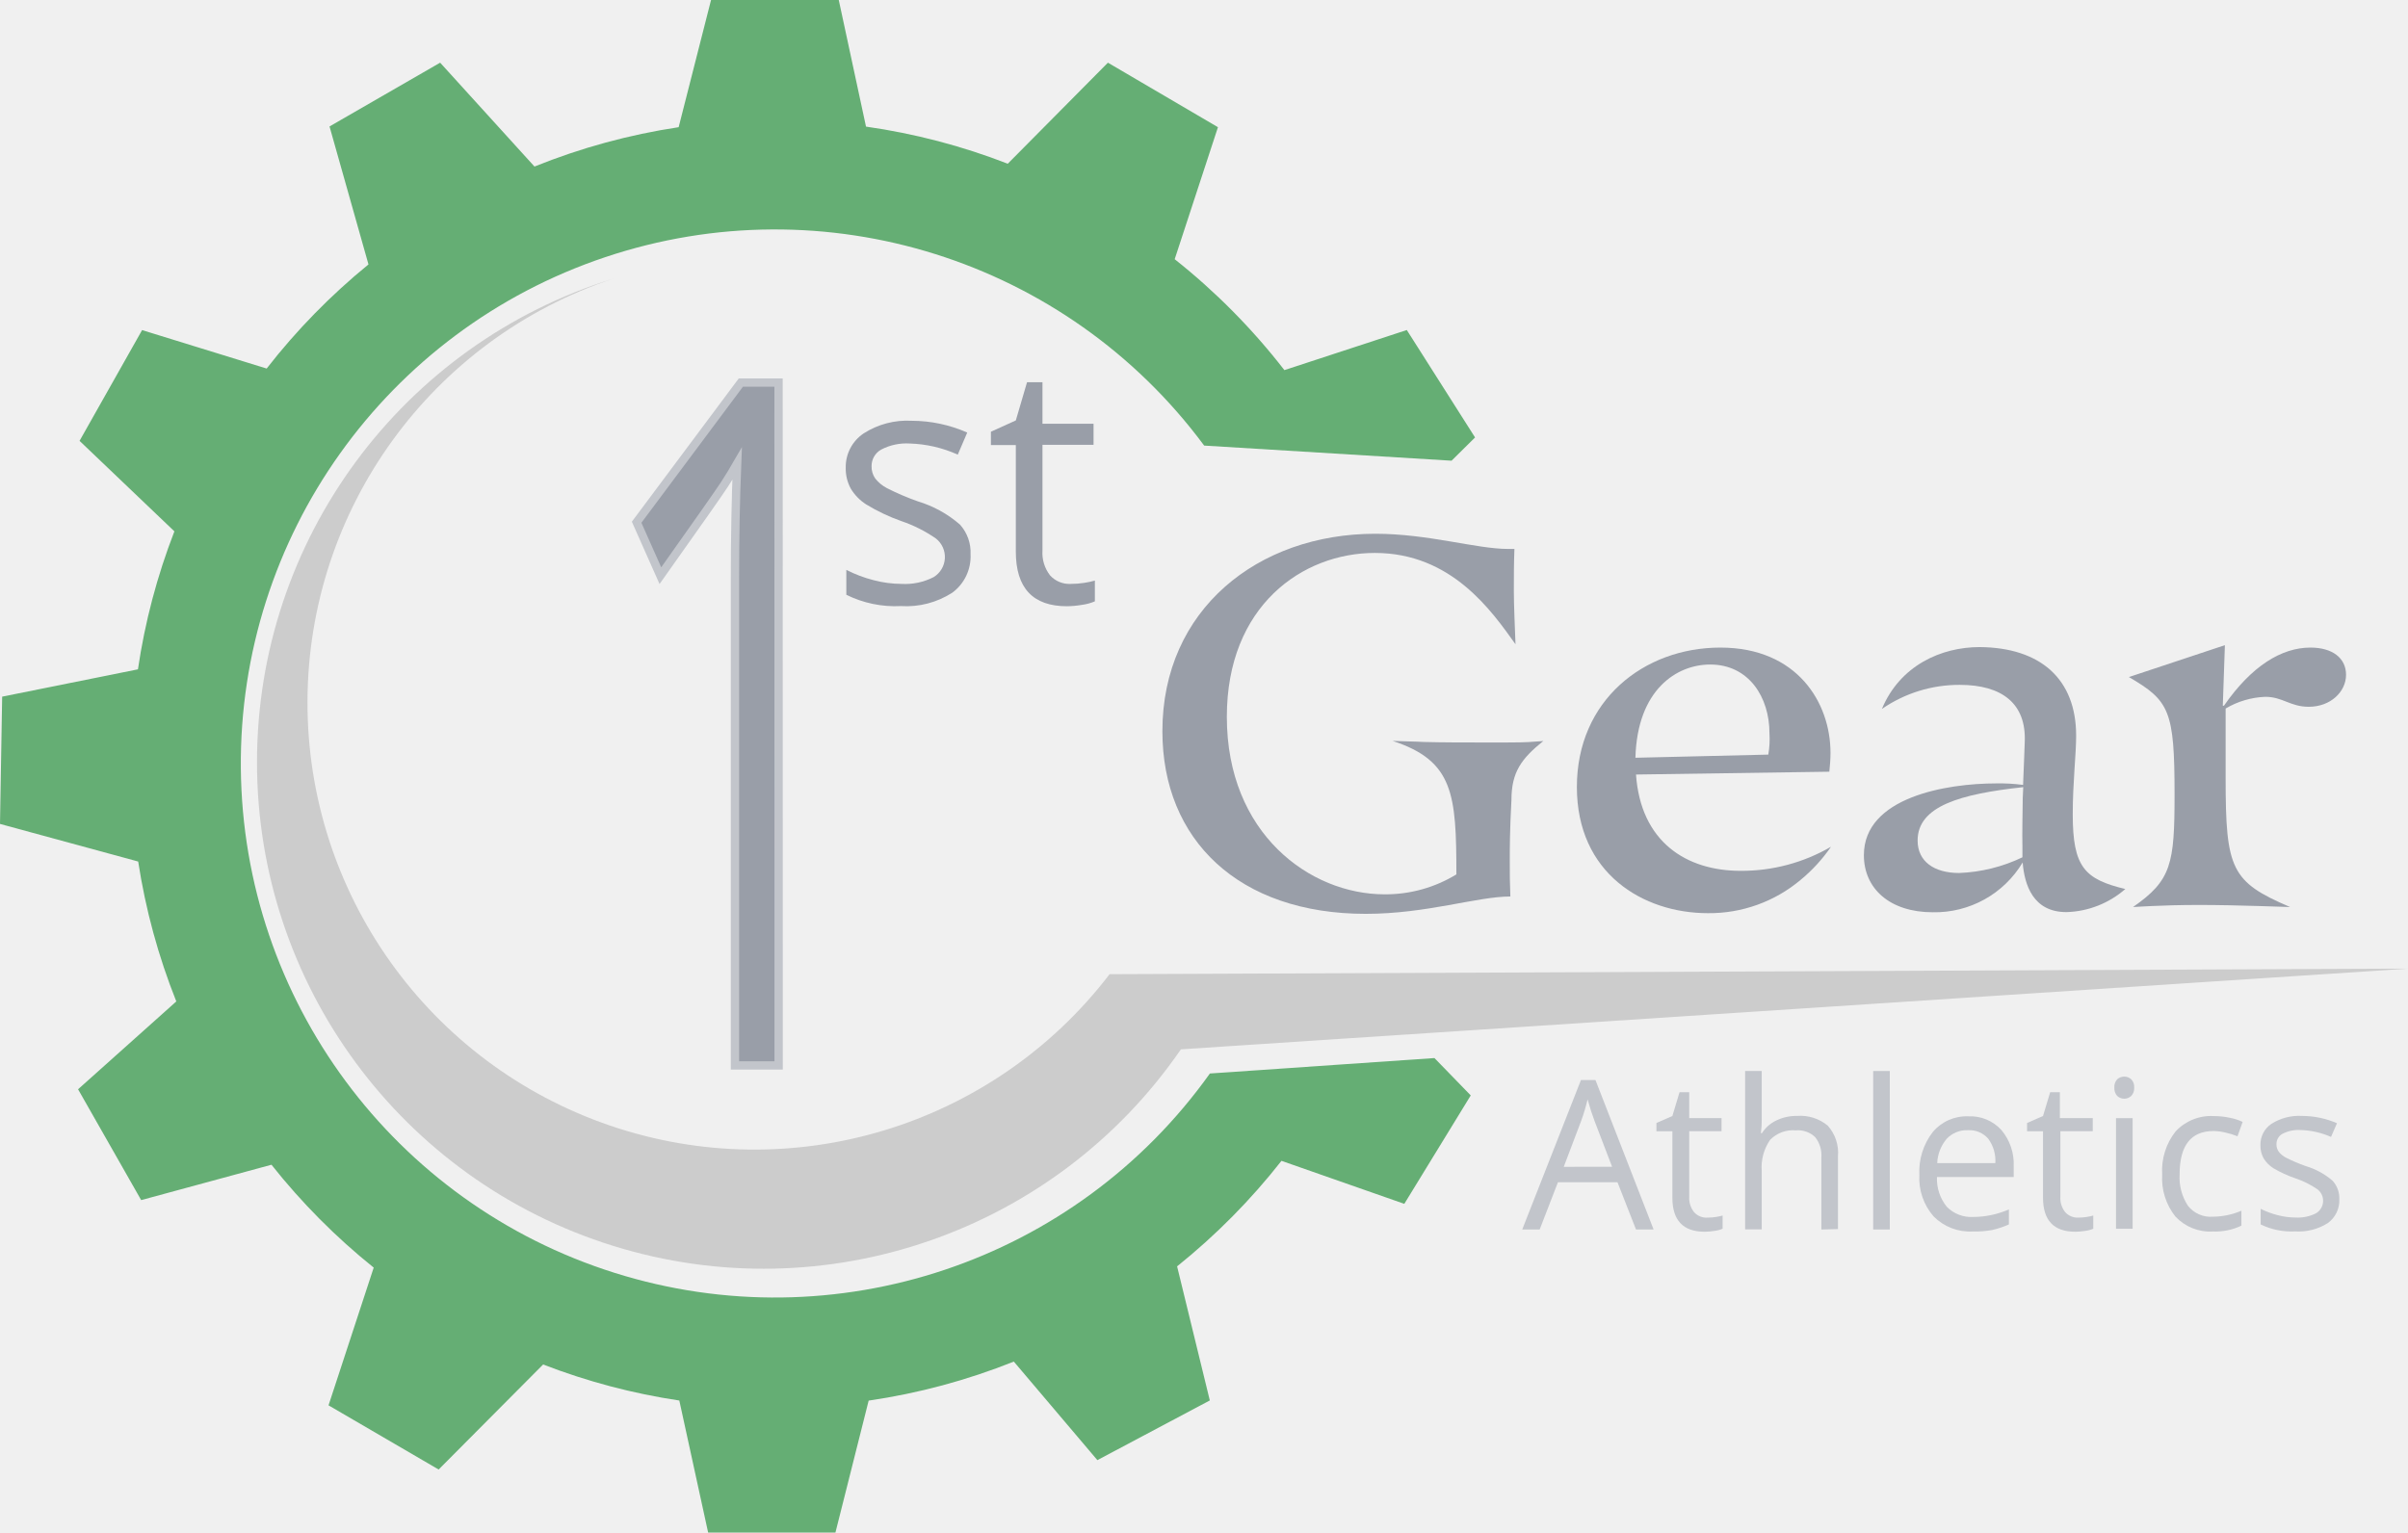
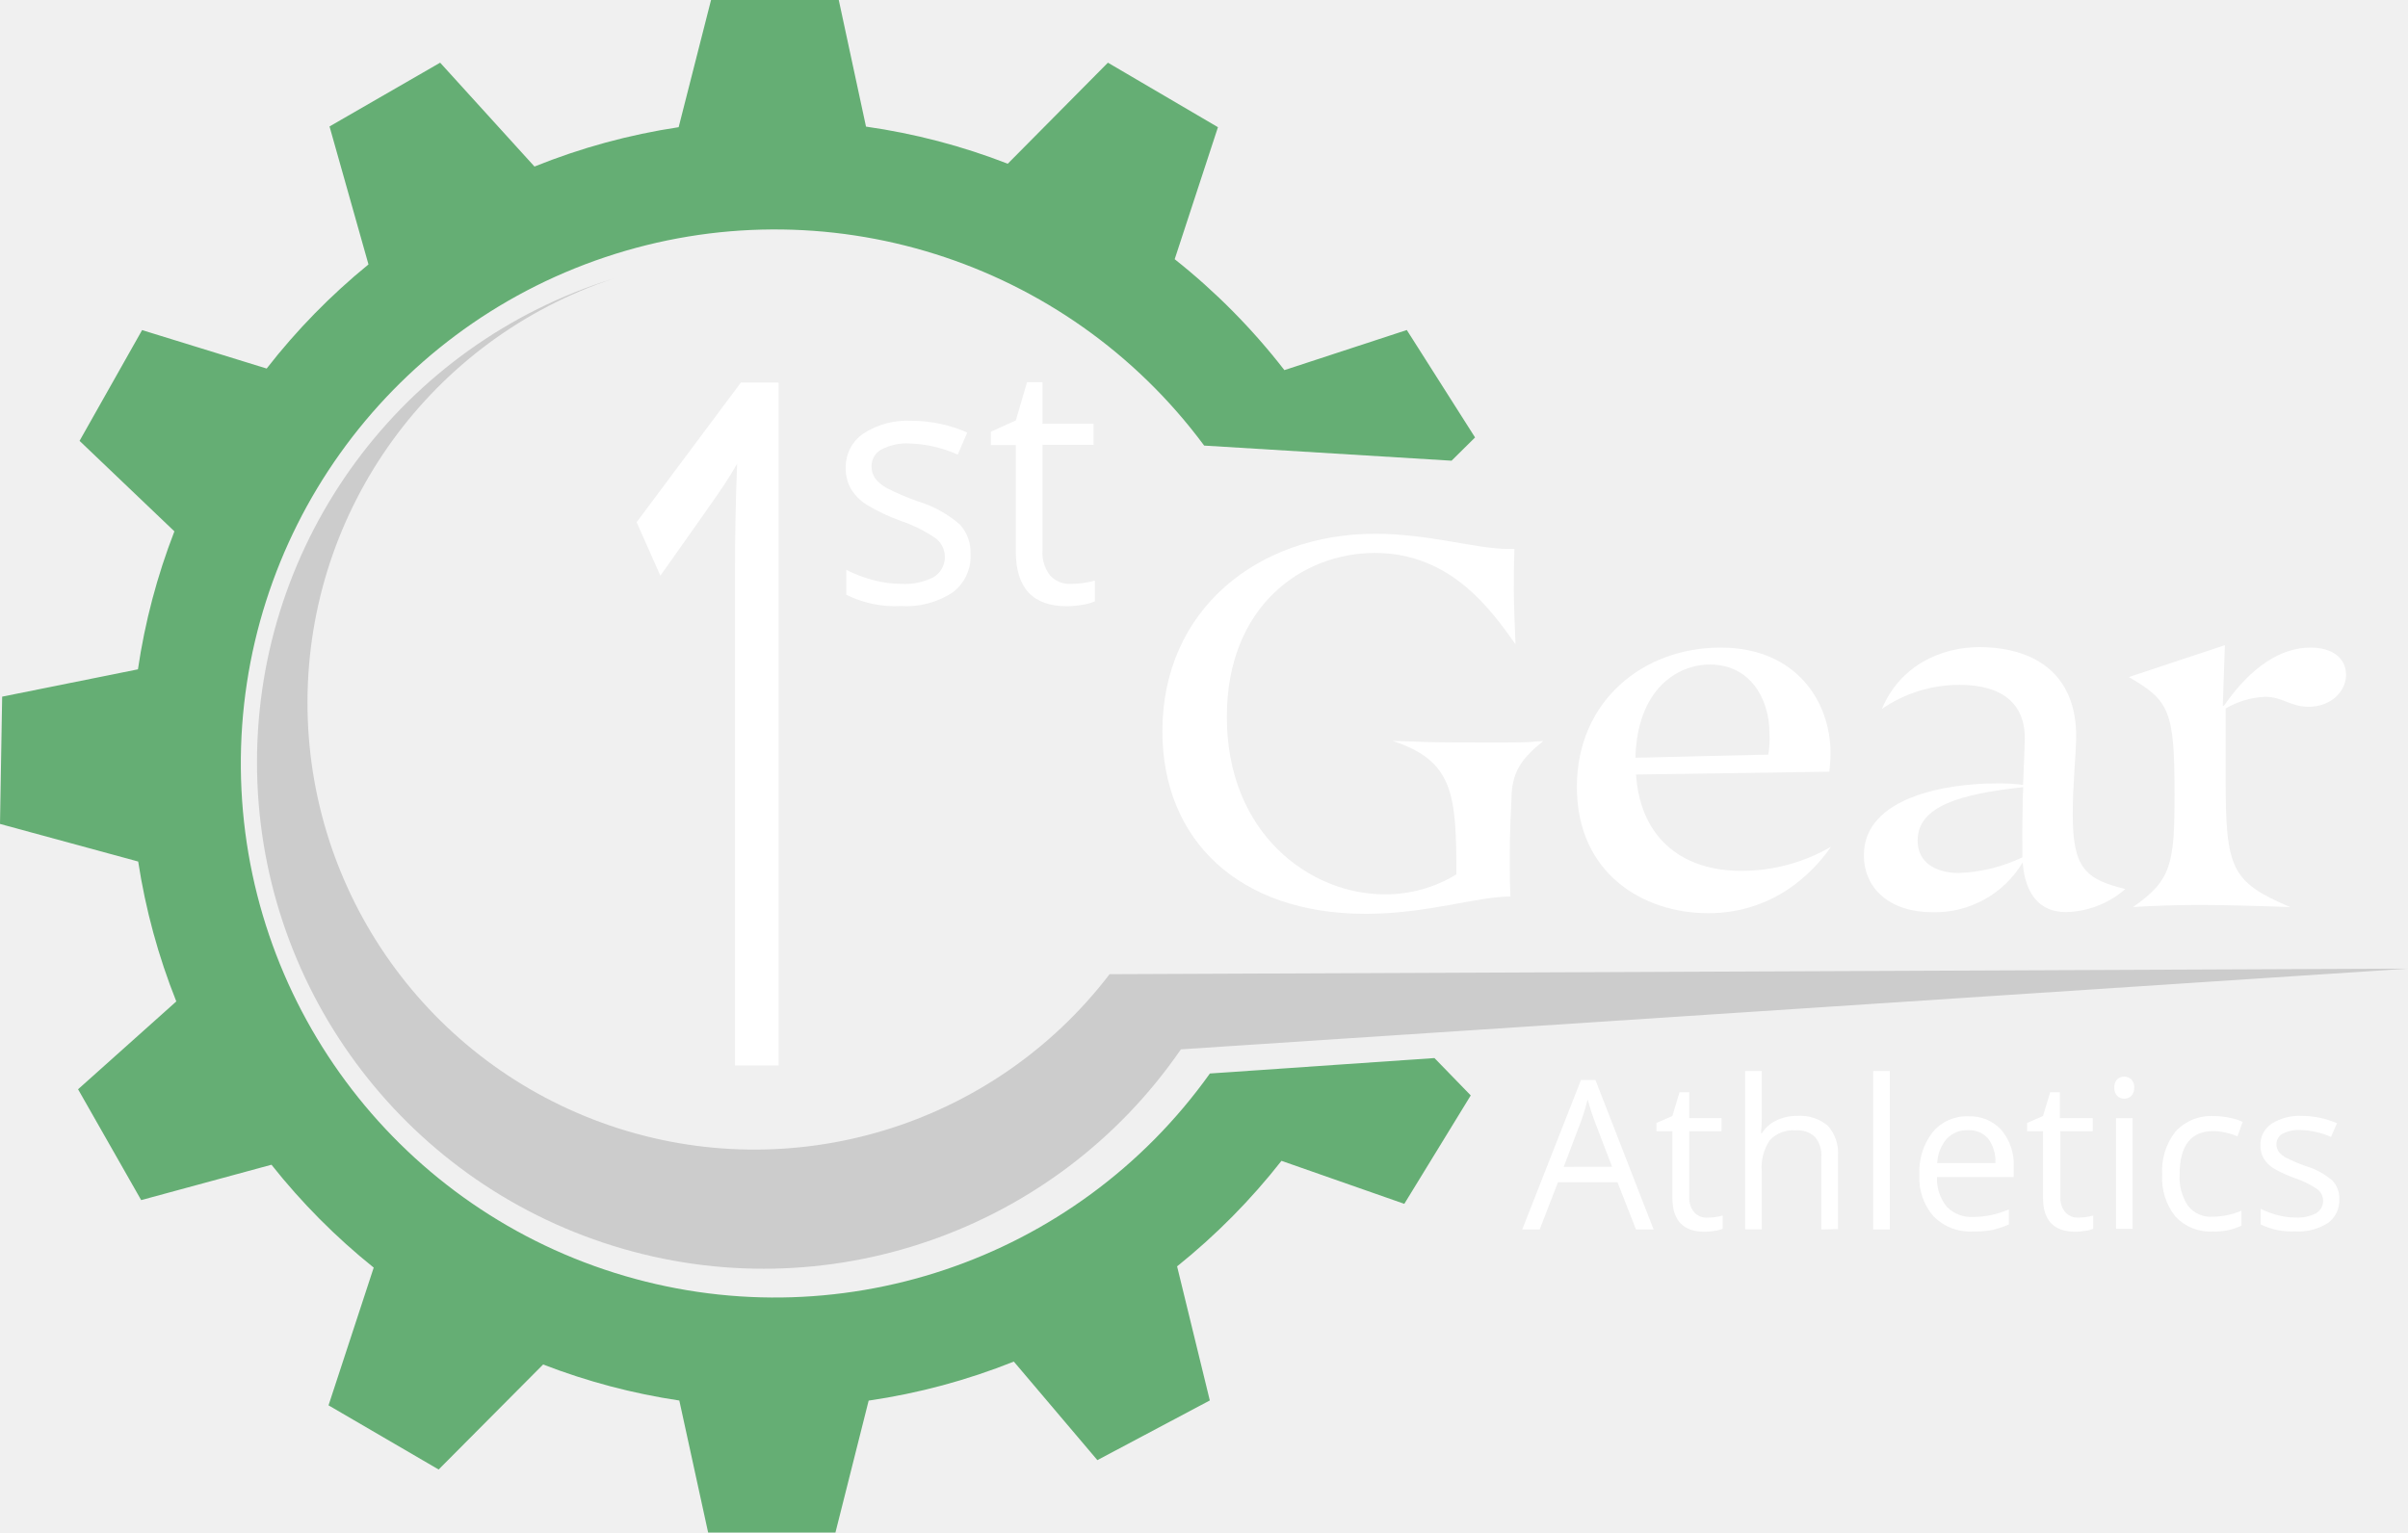
<svg xmlns="http://www.w3.org/2000/svg" id="Layer_1" data-name="Layer 1" viewBox="0 0 289.96 184.59">
  <defs>
    <style>
      .cls-1 {
        fill: #65ae74;
      }

      .cls-2 {
        fill: #ccc;
      }

-       .cls-3, .cls-4 {
-         fill: #999ea8;
-       }
- 
      .cls-3 {
-         stroke: #c2c5cb;
-         stroke-miterlimit: 10;
-       }
- 
-       .cls-5 {
-         fill: #c2c5cb;
+         fill: #fff;
      }
    </style>
  </defs>
  <path class="cls-1" d="M145.69,129.3A64.32,64.32,0,1,1,145,53.67l29.79,1.82,2.83-2.8-8.22-12.94-14.74,4.83a78,78,0,0,0-13.21-13.36l5.21-15.9L133.41,7.55,121.35,19.72a77,77,0,0,0-17.07-4.47L101,0H85.62l-3.9,15.32a77,77,0,0,0-17.36,4.74L53,7.55,39.68,15.23l4.69,16.62A78,78,0,0,0,32.11,44.39l-15-4.63L9.58,53.1,21,64a77,77,0,0,0-4.39,16.62L.26,83.91,0,99.24l16.64,4.53a76.94,76.94,0,0,0,4.59,16.85L9.4,131.2,17,144.55l15.69-4.26A78,78,0,0,0,45,152.68l-5.44,16.59L52.82,177,65.4,164.35a77,77,0,0,0,16.4,4.34l3.47,15.9H100.6l4-15.89A77,77,0,0,0,122.08,164l10.06,11.87,13.54-7.19-3.94-16.15a78,78,0,0,0,12.57-12.71L169.1,145l8-13.06-4.37-4.5C163,128.11,152.93,128.81,145.69,129.3Z" />
  <path class="cls-2" d="M290,116.67l-156.39.67A53.83,53.83,0,1,1,73.88,33.55a61,61,0,1,0,68.32,92.84h0Z" />
  <g>
    <path class="cls-3" d="M93.76,128.33H88.5V69.7q0-7.31.26-13.84-.68,1.18-1.52,2.48t-7.72,11L76.66,62.9,89.21,46.08h4.54Z" />
-     <path class="cls-4" d="M116.87,66.75a5.43,5.43,0,0,1-2.2,4.64A10.23,10.23,0,0,1,108.48,73a13.27,13.27,0,0,1-6.57-1.36v-3a15.73,15.73,0,0,0,3.28,1.24,13.47,13.47,0,0,0,3.37.45,7.55,7.55,0,0,0,3.87-.82,2.84,2.84,0,0,0,.28-4.64,16.78,16.78,0,0,0-4.19-2.11,22.53,22.53,0,0,1-4.21-2,5.8,5.8,0,0,1-1.86-1.9,5,5,0,0,1-.61-2.54A4.86,4.86,0,0,1,104,52.2a9.7,9.7,0,0,1,5.78-1.52,16.67,16.67,0,0,1,6.69,1.42l-1.14,2.66a15.14,15.14,0,0,0-5.78-1.34,6.56,6.56,0,0,0-3.44.73,2.26,2.26,0,0,0-1.16,2,2.47,2.47,0,0,0,.44,1.48,4.31,4.31,0,0,0,1.4,1.16,31.05,31.05,0,0,0,3.71,1.59,13.81,13.81,0,0,1,5.1,2.81A5,5,0,0,1,116.87,66.75Z" />
-     <path class="cls-4" d="M128.94,70.33a10.31,10.31,0,0,0,1.64-.13,10.48,10.48,0,0,0,1.26-.27v2.5a5.79,5.79,0,0,1-1.54.42,11.36,11.36,0,0,1-1.83.17q-6.15,0-6.15-6.59V53.61h-3V52l3-1.36,1.35-4.6h1.86v5h6.15v2.54h-6.15V66.3a4.41,4.41,0,0,0,.91,3A3.14,3.14,0,0,0,128.94,70.33Z" />
+     <path class="cls-3" d="M116.87,66.75a5.43,5.43,0,0,1-2.2,4.64A10.23,10.23,0,0,1,108.48,73a13.27,13.27,0,0,1-6.57-1.36v-3a15.73,15.73,0,0,0,3.28,1.24,13.47,13.47,0,0,0,3.37.45,7.55,7.55,0,0,0,3.87-.82,2.84,2.84,0,0,0,.28-4.64,16.78,16.78,0,0,0-4.19-2.11,22.53,22.53,0,0,1-4.21-2,5.8,5.8,0,0,1-1.86-1.9,5,5,0,0,1-.61-2.54A4.86,4.86,0,0,1,104,52.2a9.7,9.7,0,0,1,5.78-1.52,16.67,16.67,0,0,1,6.69,1.42l-1.14,2.66a15.14,15.14,0,0,0-5.78-1.34,6.56,6.56,0,0,0-3.44.73,2.26,2.26,0,0,0-1.16,2,2.47,2.47,0,0,0,.44,1.48,4.31,4.31,0,0,0,1.4,1.16,31.05,31.05,0,0,0,3.71,1.59,13.81,13.81,0,0,1,5.1,2.81A5,5,0,0,1,116.87,66.75Z" />
+     <path class="cls-3" d="M128.94,70.33a10.31,10.31,0,0,0,1.64-.13,10.48,10.48,0,0,0,1.26-.27v2.5a5.79,5.79,0,0,1-1.54.42,11.36,11.36,0,0,1-1.83.17q-6.15,0-6.15-6.59V53.61h-3V52l3-1.36,1.35-4.6h1.86v5h6.15v2.54h-6.15V66.3a4.41,4.41,0,0,0,.91,3A3.14,3.14,0,0,0,128.94,70.33Z" />
  </g>
  <g>
-     <path class="cls-4" d="M184.07,89.38c.68-.07,1.29-.07,1.77-.13C183.19,91.39,182,93,182,96.37c-.2,3.72-.2,5.8-.2,7.39s0,2.52.07,4.22c-4,0-10.07,2.09-17.41,2.09-15.3,0-24.49-8.9-24.49-22,0-14.64,11.49-23.78,25.64-23.78,6.39,0,12.17,1.83,16,1.83h.75c-.07,1.77-.07,3.41-.07,5.11s.14,4.67.2,6.37c-2.86-4-7.69-11-16.94-11-8.71,0-17.82,6.37-17.82,19.74,0,14.06,10,21.38,19,21.38a16.38,16.38,0,0,0,8.64-2.4c0-9.65-.34-13.68-7.68-16.08,1.29.06,2.52.06,3.81.13,2.18.06,4.9.06,7.28.06S182.92,89.44,184.07,89.38Z" />
-     <path class="cls-4" d="M209.6,104.89a21.41,21.41,0,0,0,10.88-2.9,19.54,19.54,0,0,1-3.67,4,17.09,17.09,0,0,1-11.15,4c-7.82,0-15.78-4.8-15.78-15.2S197.91,78,207.16,78s13.26,6.63,13.26,12.68c0,.82-.07,1.58-.14,2.27L197,93.29C197.57,101.42,203.07,104.89,209.6,104.89Zm3.47-16.59c0-4.28-2.45-8.26-7.14-8.26-4,0-8.78,3-9,11.23l16-.38A11,11,0,0,0,213.07,88.3Z" />
-     <path class="cls-4" d="M243.56,103.88a12.33,12.33,0,0,1-10.82,6c-5.17,0-8.3-2.84-8.3-6.88,0-7,10-8.64,15.91-8.64a21.56,21.56,0,0,1,3.26.18c.07-2,.2-4.66.2-5.17.2-4.61-2.72-6.88-7.82-6.88a16.39,16.39,0,0,0-9.38,2.9c2.18-5.24,7.14-7.45,11.77-7.45C245.74,78,250,81.81,250,88.62c0,2.27-.41,5.61-.41,9.46,0,6.37,1.43,7.82,6.33,9a11.24,11.24,0,0,1-7.07,2.78C244.79,109.88,243.77,106.53,243.56,103.88Zm0-7.07c0-.18,0-.95.07-2-7.55.82-12.72,2.27-12.72,6.43,0,2.53,2,3.91,5,3.91a19.3,19.3,0,0,0,7.62-1.89v-1.39C243.49,100.54,243.56,97.2,243.56,96.82Z" />
-     <path class="cls-4" d="M275.76,109.25c-1.22-.06-2.45-.06-3.74-.12-2.18-.07-5-.13-7.21-.13s-4.29.06-5.72.13c-.81.06-1.57.06-2.24.12,4.62-3.22,5-5.17,5-13.56,0-10.1-.61-11.29-5.5-14.14l11.56-3.84L267.66,85h.14c3.33-4.8,6.94-7,10.41-7,2.65,0,4.29,1.26,4.29,3.28s-1.84,3.85-4.49,3.85c-2.24,0-3.13-1.2-5.24-1.2A10.15,10.15,0,0,0,268,85.34v8.45C268,104.71,268.68,106.22,275.76,109.25Z" />
+     <path class="cls-3" d="M184.07,89.38c.68-.07,1.29-.07,1.77-.13C183.19,91.39,182,93,182,96.37c-.2,3.72-.2,5.8-.2,7.39s0,2.52.07,4.22c-4,0-10.07,2.09-17.41,2.09-15.3,0-24.49-8.9-24.49-22,0-14.64,11.49-23.78,25.64-23.78,6.39,0,12.17,1.83,16,1.83h.75c-.07,1.77-.07,3.41-.07,5.11s.14,4.67.2,6.37c-2.86-4-7.69-11-16.94-11-8.71,0-17.82,6.37-17.82,19.74,0,14.06,10,21.38,19,21.38a16.38,16.38,0,0,0,8.64-2.4c0-9.65-.34-13.68-7.68-16.08,1.29.06,2.52.06,3.81.13,2.18.06,4.9.06,7.28.06S182.92,89.44,184.07,89.38Z" />
+     <path class="cls-3" d="M209.6,104.89a21.41,21.41,0,0,0,10.88-2.9,19.54,19.54,0,0,1-3.67,4,17.09,17.09,0,0,1-11.15,4c-7.82,0-15.78-4.8-15.78-15.2S197.91,78,207.16,78s13.26,6.63,13.26,12.68c0,.82-.07,1.58-.14,2.27L197,93.29C197.57,101.42,203.07,104.89,209.6,104.89Zm3.47-16.59c0-4.28-2.45-8.26-7.14-8.26-4,0-8.78,3-9,11.23l16-.38A11,11,0,0,0,213.07,88.3Z" />
+     <path class="cls-3" d="M243.56,103.88a12.33,12.33,0,0,1-10.82,6c-5.17,0-8.3-2.84-8.3-6.88,0-7,10-8.64,15.91-8.64a21.56,21.56,0,0,1,3.26.18c.07-2,.2-4.66.2-5.17.2-4.61-2.72-6.88-7.82-6.88a16.39,16.39,0,0,0-9.38,2.9c2.18-5.24,7.14-7.45,11.77-7.45C245.74,78,250,81.81,250,88.62c0,2.27-.41,5.61-.41,9.46,0,6.37,1.43,7.82,6.33,9a11.24,11.24,0,0,1-7.07,2.78C244.79,109.88,243.77,106.53,243.56,103.88Zm0-7.07c0-.18,0-.95.07-2-7.55.82-12.72,2.27-12.72,6.43,0,2.53,2,3.91,5,3.91a19.3,19.3,0,0,0,7.62-1.89v-1.39C243.49,100.54,243.56,97.2,243.56,96.82Z" />
+     <path class="cls-3" d="M275.76,109.25c-1.22-.06-2.45-.06-3.74-.12-2.18-.07-5-.13-7.21-.13s-4.29.06-5.72.13c-.81.06-1.57.06-2.24.12,4.62-3.22,5-5.17,5-13.56,0-10.1-.61-11.29-5.5-14.14l11.56-3.84L267.66,85h.14c3.33-4.8,6.94-7,10.41-7,2.65,0,4.29,1.26,4.29,3.28s-1.84,3.85-4.49,3.85c-2.24,0-3.13-1.2-5.24-1.2A10.15,10.15,0,0,0,268,85.34v8.45C268,104.71,268.68,106.22,275.76,109.25Z" />
  </g>
  <g>
-     <path class="cls-5" d="M197,148.09l-2.23-5.69H187.6l-2.2,5.69h-2.1l7.07-18h1.75l7,18Zm-2.88-7.56L192,135q-.4-1.05-.83-2.58a23.18,23.18,0,0,1-.77,2.58l-2.1,5.54Z" />
-     <path class="cls-5" d="M205.63,146.66a6.63,6.63,0,0,0,1-.08,6.73,6.73,0,0,0,.8-.17V148a3.71,3.71,0,0,1-1,.26,7.3,7.3,0,0,1-1.16.1q-3.89,0-3.89-4.1v-8h-1.92v-1l1.92-.84.86-2.86h1.17v3.11h3.89v1.58h-3.89v7.89a2.71,2.71,0,0,0,.58,1.86A2,2,0,0,0,205.63,146.66Z" />
-     <path class="cls-5" d="M219.32,148.09v-8.68a3.5,3.5,0,0,0-.75-2.45,3,3,0,0,0-2.34-.81,3.83,3.83,0,0,0-3.09,1.15,5.83,5.83,0,0,0-1,3.77v7h-2V129h2v5.76a12.56,12.56,0,0,1-.1,1.73h.12a4.14,4.14,0,0,1,1.71-1.52,5.55,5.55,0,0,1,2.53-.56,5.17,5.17,0,0,1,3.69,1.17,4.92,4.92,0,0,1,1.23,3.71v8.75Z" />
-     <path class="cls-5" d="M227.56,148.09h-2V129h2Z" />
-     <path class="cls-5" d="M237.53,148.33a6.16,6.16,0,0,1-4.69-1.81,7,7,0,0,1-1.72-5,7.77,7.77,0,0,1,1.6-5.15,5.3,5.3,0,0,1,4.29-1.91,5.06,5.06,0,0,1,4,1.66,6.35,6.35,0,0,1,1.47,4.37v1.28h-9.24a5.32,5.32,0,0,0,1.19,3.59,4.13,4.13,0,0,0,3.19,1.22,10.8,10.8,0,0,0,4.28-.91v1.81a10.75,10.75,0,0,1-2,.67A11.45,11.45,0,0,1,237.53,148.33Zm-.55-12.2a3.32,3.32,0,0,0-2.58,1.05,4.85,4.85,0,0,0-1.13,2.91h7a4.47,4.47,0,0,0-.86-2.94A3,3,0,0,0,237,136.13Z" />
-     <path class="cls-5" d="M250.26,146.66a6.63,6.63,0,0,0,1-.08,6.73,6.73,0,0,0,.8-.17V148a3.71,3.71,0,0,1-1,.26,7.3,7.3,0,0,1-1.16.1q-3.89,0-3.89-4.1v-8h-1.92v-1l1.92-.84.86-2.86h1.17v3.11H252v1.58H248.1v7.89a2.71,2.71,0,0,0,.58,1.86A2,2,0,0,0,250.26,146.66Z" />
-     <path class="cls-5" d="M254.6,131a1.35,1.35,0,0,1,.34-1,1.27,1.27,0,0,1,1.7,0,1.32,1.32,0,0,1,.35,1,1.35,1.35,0,0,1-.35,1,1.24,1.24,0,0,1-1.7,0A1.37,1.37,0,0,1,254.6,131Zm2.2,17h-2V134.68h2Z" />
-     <path class="cls-5" d="M266.47,148.33a5.72,5.72,0,0,1-4.51-1.79,7.37,7.37,0,0,1-1.6-5.07,7.6,7.6,0,0,1,1.62-5.2,5.84,5.84,0,0,1,4.62-1.84,9.17,9.17,0,0,1,1.93.21,6.37,6.37,0,0,1,1.52.49l-.62,1.73a9.55,9.55,0,0,0-1.47-.45,6.56,6.56,0,0,0-1.41-.18q-4.09,0-4.09,5.21a6.21,6.21,0,0,0,1,3.79,3.47,3.47,0,0,0,3,1.32,9,9,0,0,0,3.44-.72v1.8A7.33,7.33,0,0,1,266.47,148.33Z" />
-     <path class="cls-5" d="M281.69,144.43a3.36,3.36,0,0,1-1.39,2.89,6.56,6.56,0,0,1-3.92,1,8.51,8.51,0,0,1-4.16-.84V145.6a10.06,10.06,0,0,0,2.07.77,8.66,8.66,0,0,0,2.14.28,4.84,4.84,0,0,0,2.45-.51,1.75,1.75,0,0,0,.18-2.89,10.68,10.68,0,0,0-2.65-1.32,14.36,14.36,0,0,1-2.66-1.22,3.64,3.64,0,0,1-1.17-1.18,3.08,3.08,0,0,1-.39-1.58,3,3,0,0,1,1.33-2.59,6.21,6.21,0,0,1,3.66-.95,10.7,10.7,0,0,1,4.23.88l-.72,1.65a9.72,9.72,0,0,0-3.66-.83,4.21,4.21,0,0,0-2.18.45,1.4,1.4,0,0,0-.73,1.25,1.52,1.52,0,0,0,.28.92,2.72,2.72,0,0,0,.89.72,19.82,19.82,0,0,0,2.35,1,8.78,8.78,0,0,1,3.22,1.75A3.09,3.09,0,0,1,281.69,144.43Z" />
+     <path class="cls-3" d="M197,148.09l-2.23-5.69H187.6l-2.2,5.69h-2.1l7.07-18h1.75l7,18Zm-2.88-7.56L192,135q-.4-1.05-.83-2.58a23.18,23.18,0,0,1-.77,2.58l-2.1,5.54Z" />
+     <path class="cls-3" d="M205.63,146.66a6.63,6.63,0,0,0,1-.08,6.73,6.73,0,0,0,.8-.17V148a3.71,3.71,0,0,1-1,.26,7.3,7.3,0,0,1-1.16.1q-3.89,0-3.89-4.1v-8h-1.92v-1l1.92-.84.86-2.86h1.17v3.11h3.89v1.58h-3.89v7.89a2.71,2.71,0,0,0,.58,1.86A2,2,0,0,0,205.63,146.66Z" />
+     <path class="cls-3" d="M219.32,148.09v-8.68a3.5,3.5,0,0,0-.75-2.45,3,3,0,0,0-2.34-.81,3.83,3.83,0,0,0-3.09,1.15,5.83,5.83,0,0,0-1,3.77v7h-2V129h2v5.76a12.56,12.56,0,0,1-.1,1.73h.12a4.14,4.14,0,0,1,1.71-1.52,5.55,5.55,0,0,1,2.53-.56,5.17,5.17,0,0,1,3.69,1.17,4.92,4.92,0,0,1,1.23,3.71v8.75Z" />
+     <path class="cls-3" d="M227.56,148.09h-2V129h2Z" />
+     <path class="cls-3" d="M237.53,148.33a6.16,6.16,0,0,1-4.69-1.81,7,7,0,0,1-1.72-5,7.77,7.77,0,0,1,1.6-5.15,5.3,5.3,0,0,1,4.29-1.91,5.06,5.06,0,0,1,4,1.66,6.35,6.35,0,0,1,1.47,4.37v1.28h-9.24a5.32,5.32,0,0,0,1.19,3.59,4.13,4.13,0,0,0,3.19,1.22,10.8,10.8,0,0,0,4.28-.91v1.81a10.75,10.75,0,0,1-2,.67A11.45,11.45,0,0,1,237.53,148.33Zm-.55-12.2a3.32,3.32,0,0,0-2.58,1.05,4.85,4.85,0,0,0-1.13,2.91h7a4.47,4.47,0,0,0-.86-2.94A3,3,0,0,0,237,136.13Z" />
+     <path class="cls-3" d="M250.26,146.66a6.63,6.63,0,0,0,1-.08,6.73,6.73,0,0,0,.8-.17V148a3.71,3.71,0,0,1-1,.26,7.3,7.3,0,0,1-1.16.1q-3.89,0-3.89-4.1v-8h-1.92v-1l1.92-.84.86-2.86h1.17v3.11H252v1.58H248.1v7.89a2.71,2.71,0,0,0,.58,1.86A2,2,0,0,0,250.26,146.66Z" />
+     <path class="cls-3" d="M254.6,131a1.35,1.35,0,0,1,.34-1,1.27,1.27,0,0,1,1.7,0,1.32,1.32,0,0,1,.35,1,1.35,1.35,0,0,1-.35,1,1.24,1.24,0,0,1-1.7,0A1.37,1.37,0,0,1,254.6,131Zm2.2,17h-2V134.68h2Z" />
+     <path class="cls-3" d="M266.47,148.33a5.72,5.72,0,0,1-4.51-1.79,7.37,7.37,0,0,1-1.6-5.07,7.6,7.6,0,0,1,1.62-5.2,5.84,5.84,0,0,1,4.62-1.84,9.17,9.17,0,0,1,1.93.21,6.37,6.37,0,0,1,1.52.49l-.62,1.73a9.55,9.55,0,0,0-1.47-.45,6.56,6.56,0,0,0-1.41-.18q-4.09,0-4.09,5.21a6.21,6.21,0,0,0,1,3.79,3.47,3.47,0,0,0,3,1.32,9,9,0,0,0,3.44-.72v1.8A7.33,7.33,0,0,1,266.47,148.33Z" />
+     <path class="cls-3" d="M281.69,144.43a3.36,3.36,0,0,1-1.39,2.89,6.56,6.56,0,0,1-3.92,1,8.51,8.51,0,0,1-4.16-.84V145.6a10.06,10.06,0,0,0,2.07.77,8.66,8.66,0,0,0,2.14.28,4.84,4.84,0,0,0,2.45-.51,1.75,1.75,0,0,0,.18-2.89,10.68,10.68,0,0,0-2.65-1.32,14.36,14.36,0,0,1-2.66-1.22,3.64,3.64,0,0,1-1.17-1.18,3.08,3.08,0,0,1-.39-1.58,3,3,0,0,1,1.33-2.59,6.21,6.21,0,0,1,3.66-.95,10.7,10.7,0,0,1,4.23.88l-.72,1.65a9.72,9.72,0,0,0-3.66-.83,4.21,4.21,0,0,0-2.18.45,1.4,1.4,0,0,0-.73,1.25,1.52,1.52,0,0,0,.28.92,2.72,2.72,0,0,0,.89.72,19.82,19.82,0,0,0,2.35,1,8.78,8.78,0,0,1,3.22,1.75A3.09,3.09,0,0,1,281.69,144.43Z" />
  </g>
</svg>
